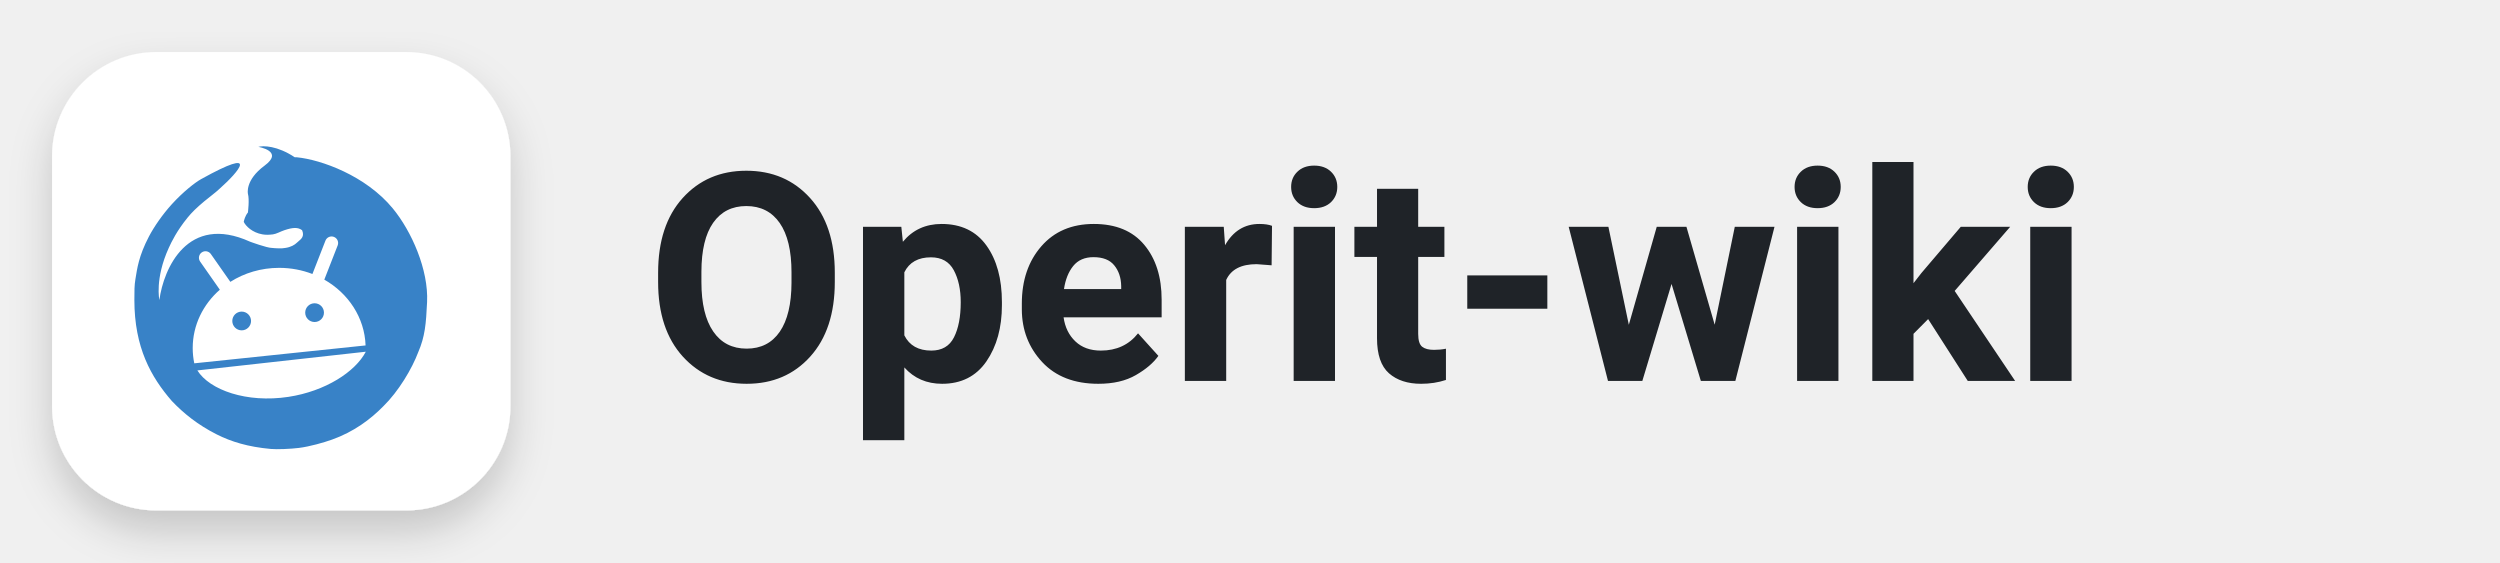
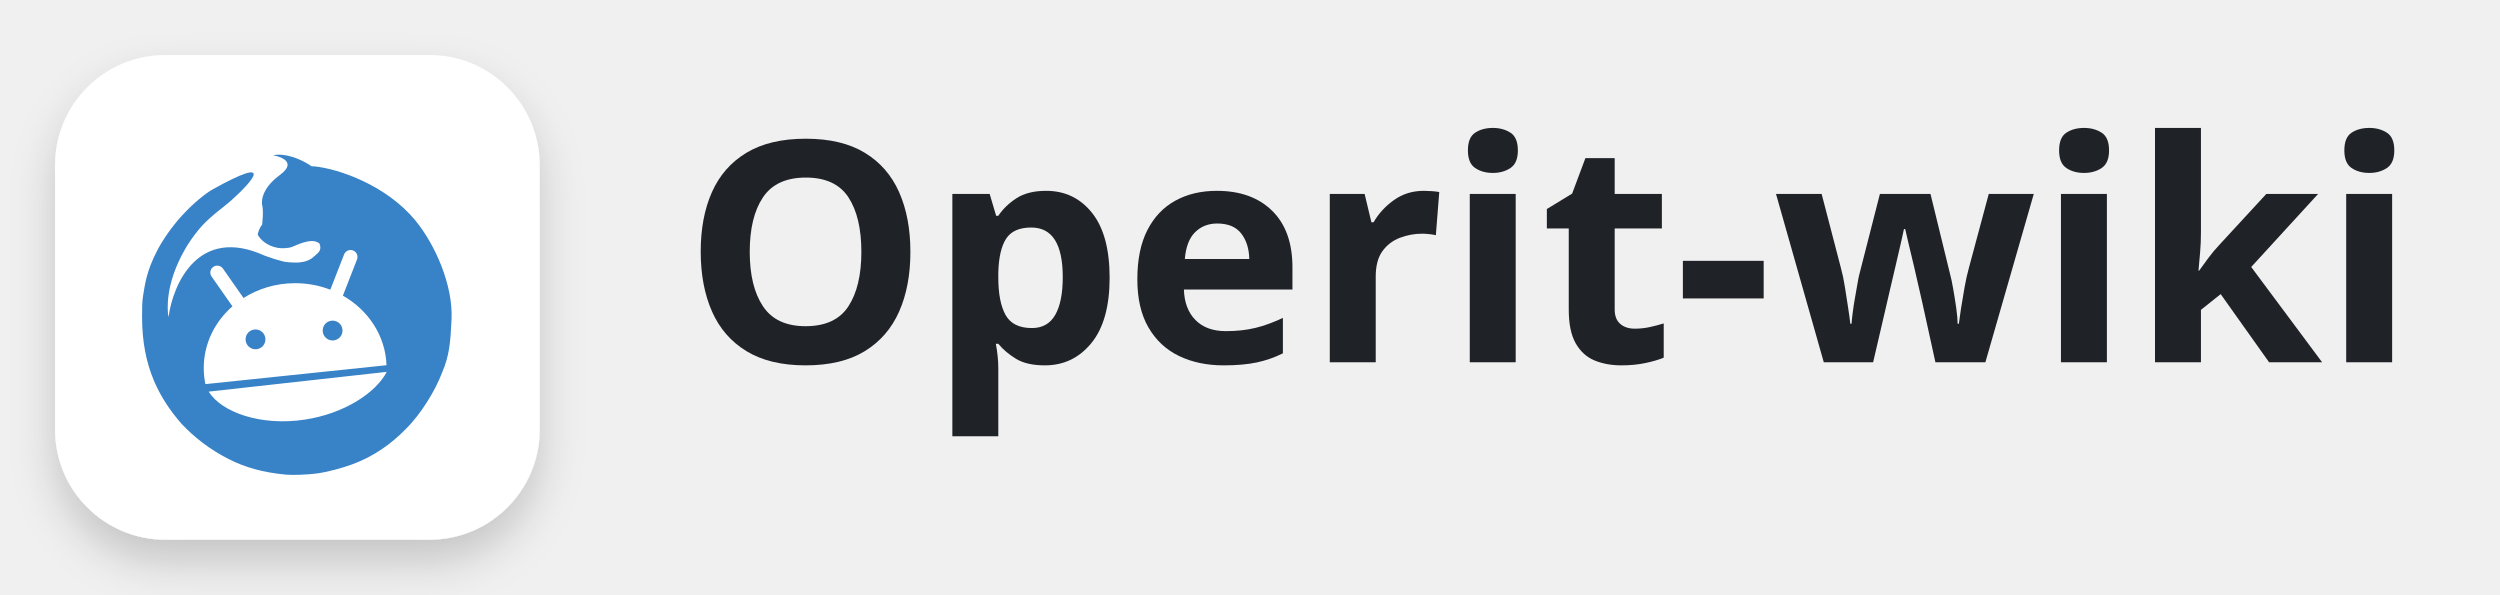
- <svg xmlns="http://www.w3.org/2000/svg" width="480" height="108" viewBox="0 0 480 108">
+ <svg xmlns="http://www.w3.org/2000/svg" width="454" height="108" viewBox="0 0 454 108">
  <style>
-     .t { font-family: -apple-system, BlinkMacSystemFont, "Segoe UI", Roboto, "Helvetica Neue", Arial, "Noto Sans", sans-serif; font-size: 56px; font-weight: 700; fill: #1f2328; }
-     @media (prefers-color-scheme: dark) { .t { fill: #f0f6fc; } }
+     .tfill { fill: #1f2328; }
+     @media (prefers-color-scheme: dark) { .tfill { fill: #f0f6fc; } }
  </style>
  <g transform="translate(0,2)">
    <defs>
      <filter id="shadow" x="0" y="0" width="108" height="108" filterUnits="userSpaceOnUse">
        <feDropShadow dx="0" dy="4" stdDeviation="4" flood-color="#000000" flood-opacity="0.18" />
      </filter>
    </defs>
    <rect x="10" y="8" width="88" height="88" rx="20" fill="#FFFFFF" filter="url(#shadow)" />
    <path fill="#3882C7" fill-rule="evenodd" transform="translate(21 23) scale(0.40)" d="M67.5,53.5C37.5,39.9 26,66.5 24,81.5C24,81.5 21.735,71.382 28.5,56.5C29.872,53.481 32.366,48.342 37.5,42C39.523,39.502 41.876,37.2 45.5,34.172C47.5,32.5 51.5,29.5 53,28C62,20 72.8,7.5 44,23.5C41.114,25.103 35.374,29.602 30,35.5C25.593,40.336 21.478,46.269 19,51C14.019,60.51 13.335,66.49 12.5,71.5C12,74.5 12,77 12,81.5C12,104.316 20,118.5 30,130C35.635,135.917 42.473,141.449 51.5,146C58.492,149.525 66.5,152 77.5,153C80.454,153.269 87,153 91,152.5C96.257,151.843 103.011,149.889 106.9,148.5C117.322,144.778 125.325,138.797 131.5,132.5C138.784,125.389 145.27,114.5 148.27,106.5C151.5,99 152,93 152.5,82.5C153.237,67.017 145.08,48.5 136,37.5C122.997,21.747 101.596,14.141 90,13L89,13C80.6,7.4 73.833,7.333 71.5,8C71.5,8 84,10 74.5,17C65,24 66.5,30.5 66.5,30.5C67.3,33.3 66.5,39.5 66.5,39.5C65.167,41.1 64.648,43.2 64.5,44C65.447,45.999 68.588,49.167 73.5,50C75.086,50.269 76.448,50.252 78.5,50C80.158,49.796 82.023,48.659 84,48C88.073,46.642 90.5,46.5 92.5,48C93.731,50.871 92.149,52.18 90.812,53.287C90.519,53.53 90.237,53.763 90,54C88.957,55.043 87.076,56.131 84.5,56.5C83.379,56.724 82.258,56.747 81.227,56.705C80.593,56.678 80.045,56.675 79.5,56.63C79.052,56.63 78.5,56.5 78,56.5C75.6,56.5 67.5,53.5 67.5,53.5ZM109.586,55.292L103.168,71.726C114.703,78.29 122.515,89.938 122.978,103.308L40.75,111.893C40.258,109.522 40,107.073 40,104.568C40,93.534 45.004,83.584 53.02,76.565L43.556,63.046C42.559,61.622 42.906,59.659 44.33,58.661C45.755,57.664 47.718,58.01 48.715,59.435L58.065,72.79C64.733,68.549 72.804,66.068 81.5,66.068C87.157,66.068 92.55,67.118 97.464,69.02L103.72,53.001C104.353,51.381 106.179,50.581 107.798,51.214C109.418,51.846 110.218,53.672 109.586,55.292ZM103,87.568C103,85.083 100.985,83.068 98.5,83.068C96.015,83.068 94,85.083 94,87.568C94,90.054 96.015,92.068 98.5,92.068C100.985,92.068 103,90.054 103,87.568ZM63.5,87.068C65.985,87.068 68,89.083 68,91.568C68,94.054 65.985,96.068 63.5,96.068C61.015,96.068 59,94.054 59,91.568C59,89.083 61.015,87.068 63.5,87.068ZM42.233,115.3C48.121,124.724 65.941,131.035 85.909,128C103.705,125.295 118.071,115.947 123.087,106.321L42.233,115.3Z" />
  </g>
-   <text x="124" y="54" class="t" dominant-baseline="central" textLength="330" lengthAdjust="spacingAndGlyphs">Operit-wiki</text>
+   <g class="tfill">
+     <path transform="translate(124.00,65.79) scale(0.056,-0.056)" d="M738 358Q738 247 701.5 164.5Q665 82 590.0 36.0Q515 -10 398 -10Q282 -10 206.5 36.0Q131 82 94.5 165.0Q58 248 58 359Q58 470 94.5 552.0Q131 634 206.5 679.5Q282 725 399 725Q515 725 590.0 679.5Q665 634 701.5 551.5Q738 469 738 358ZM217 358Q217 246 260.0 181.5Q303 117 398 117Q495 117 537.0 181.5Q579 246 579 358Q579 471 537.0 535.0Q495 599 399 599Q303 599 260.0 535.0Q217 471 217 358Z" />
+     <path transform="translate(168.58,65.79) scale(0.056,-0.056)" d="M382 556Q474 556 531.0 484.5Q588 413 588 274Q588 135 529.0 62.5Q470 -10 378 -10Q319 -10 284.0 11.5Q249 33 227 60H219Q227 18 227 -20V-240H78V546H199L220 475H227Q249 508 286.0 532.0Q323 556 382 556ZM334 437Q276 437 252.5 401.0Q229 365 227 291V275Q227 196 250.5 153.5Q274 111 336 111Q387 111 411.5 153.5Q436 196 436 276Q436 437 334 437Z" />
+     <path transform="translate(204.02,65.79) scale(0.056,-0.056)" d="M303 556Q416 556 482.0 491.5Q548 427 548 308V236H196Q198 173 233.5 137.0Q269 101 332 101Q385 101 428.0 111.5Q471 122 517 144V29Q477 9 432.5 -0.5Q388 -10 325 -10Q243 -10 180.0 20.5Q117 51 81.0 113.0Q45 175 45 269Q45 365 77.5 428.5Q110 492 168.0 524.0Q226 556 303 556ZM304 450Q261 450 232.5 422.0Q204 394 199 335H408Q407 385 382.0 417.5Q357 450 304 450Z" />
+     <path transform="translate(237.12,65.79) scale(0.056,-0.056)" d="M383 556Q394 556 409.0 555.0Q424 554 433 552L422 412Q415 414 401.5 415.5Q388 417 378 417Q340 417 305.0 403.5Q270 390 248.5 360.0Q227 330 227 278V0H78V546H191L213 454H220Q244 496 286.0 526.0Q328 556 383 556Z" />
+     <path transform="translate(262.54,65.79) scale(0.056,-0.056)" d="M153 760Q186 760 210.0 744.5Q234 729 234 687Q234 646 210.0 630.0Q186 614 153 614Q119 614 95.5 630.0Q72 646 72 687Q72 729 95.5 744.5Q119 760 153 760ZM227 546V0H78V546Z" />
+     <path transform="translate(279.62,65.79) scale(0.056,-0.056)" d="M308 109Q333 109 356.0 114.0Q379 119 402 126V15Q378 5 342.5 -2.5Q307 -10 265 -10Q216 -10 177.5 6.0Q139 22 116.5 61.5Q94 101 94 171V434H23V497L105 547L148 662H243V546H396V434H243V171Q243 140 261.0 124.5Q279 109 308 109Z" />
+     <path transform="translate(303.93,65.79) scale(0.056,-0.056)" d="M30 207V329H292V207Z" />
+     <path transform="translate(321.96,65.79) scale(0.056,-0.056)" d="M485 191Q481 208 473.5 241.5Q466 275 457.0 313.5Q448 352 440.0 384.5Q432 417 429 432H425Q422 417 414.5 384.5Q407 352 398.0 313.5Q389 275 381.0 241.0Q373 207 369 189L325 0H165L10 546H158L221 304Q228 279 233.5 244.0Q239 209 244.0 176.5Q249 144 251 125H255Q256 139 259.0 162.5Q262 186 266.5 211.0Q271 236 274.5 256.5Q278 277 280 284L347 546H511L575 284Q579 270 584.5 239.0Q590 208 594.5 176.0Q599 144 599 125H603Q605 142 610.0 174.5Q615 207 621.5 243.0Q628 279 635 304L700 546H846L689 0H527Z" />
+     <path transform="translate(369.90,65.79) scale(0.056,-0.056)" d="M153 760Q186 760 210.0 744.5Q234 729 234 687Q234 646 210.0 630.0Q186 614 153 614Q119 614 95.5 630.0Q72 646 72 687Q72 729 95.5 744.5Q119 760 153 760ZM227 546V0H78V546Z" />
+     <path transform="translate(386.98,65.79) scale(0.056,-0.056)" d="M227 420Q227 389 224.5 358.5Q222 328 219 297H221Q236 318 252.0 339.5Q268 361 286 380L439 546H607L390 309L620 0H448L291 221L227 170V0H78V760H227Z" />
+     <path transform="translate(421.70,65.79) scale(0.056,-0.056)" d="M153 760Q186 760 210.0 744.5Q234 729 234 687Q234 646 210.0 630.0Q186 614 153 614Q119 614 95.5 630.0Q72 646 72 687Q72 729 95.5 744.5Q119 760 153 760ZM227 546V0H78V546Z" />
+   </g>
</svg>
